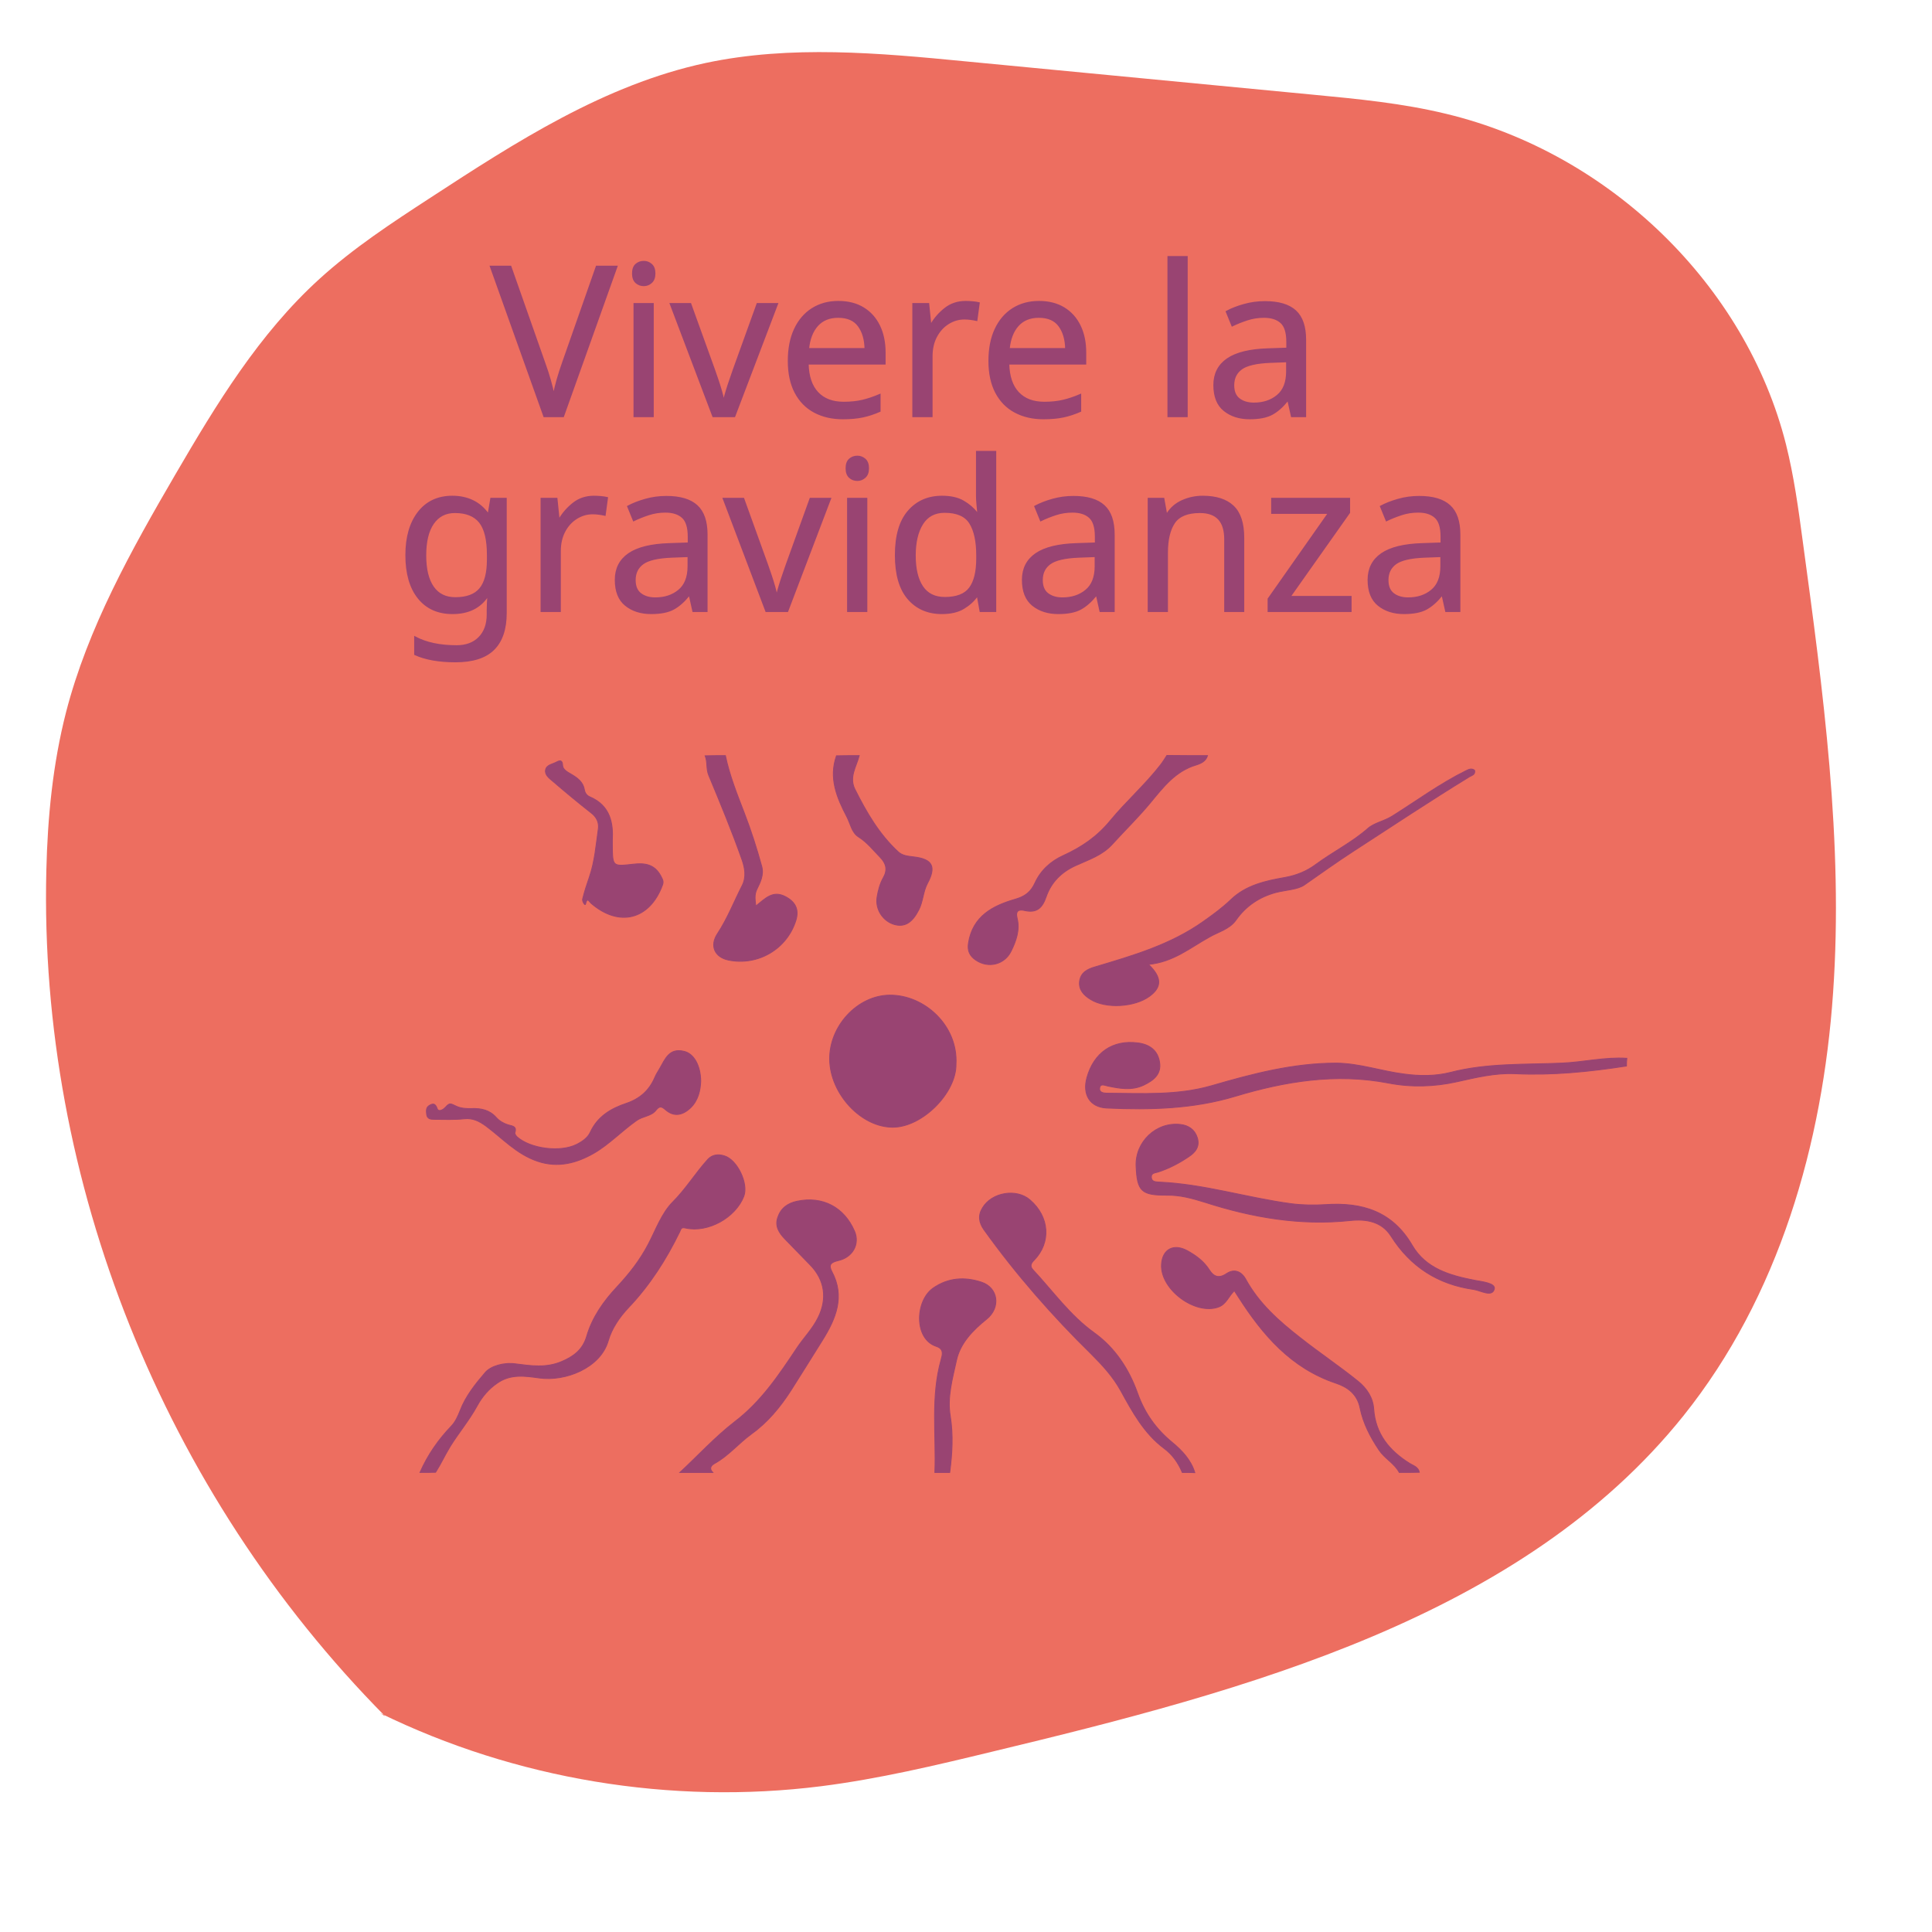
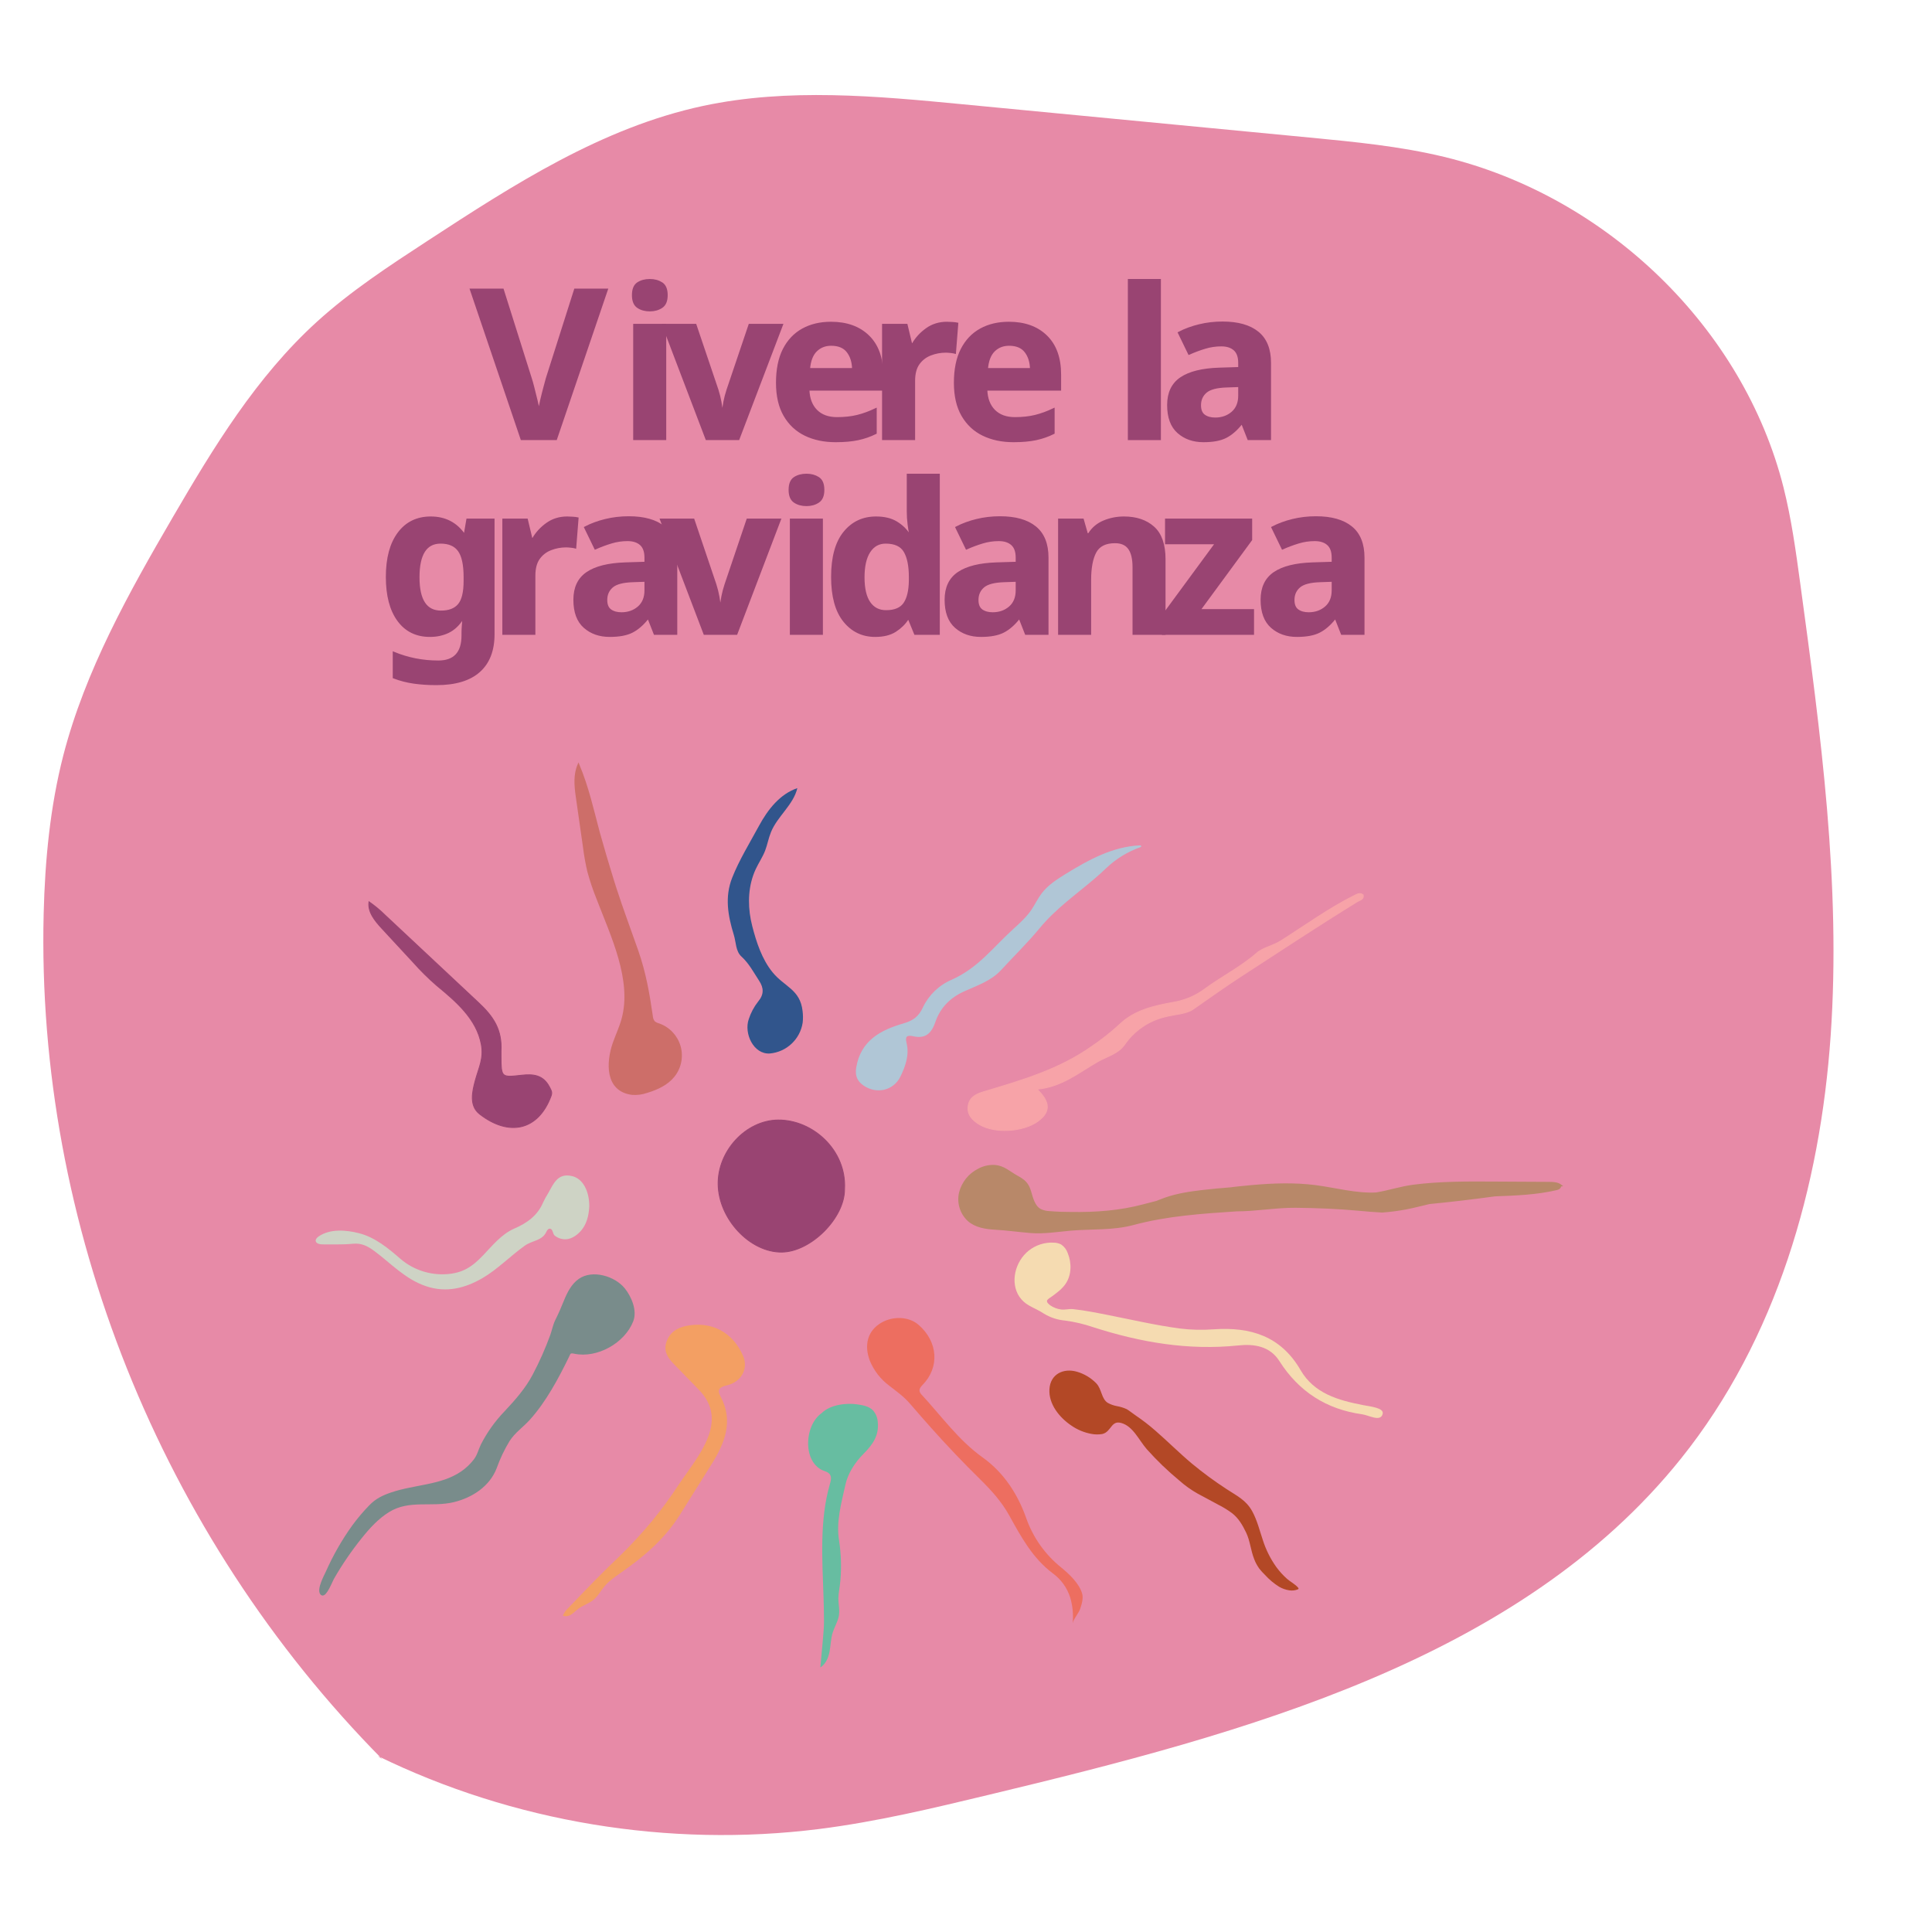
- <svg xmlns="http://www.w3.org/2000/svg" version="1.1" id="Layer_1" x="0px" y="0px" viewBox="0 0 1080 1080" style="enable-background:new 0 0 1080 1080;" xml:space="preserve">
-   <style type="text/css">
- 	.st0{fill:#E78AA7;}
- 	.st1{fill:#994472;stroke:#994472;stroke-miterlimit:10;}
- 	.st2{fill:#ED6E60;}
- 	.st3{font-family:'Timeless-Bold';}
- 	.st4{font-size:117.188px;}
- 	.st5{fill:#F39F63;}
- 	.st6{fill:#67BDA1;}
- 	.st7{fill:#994472;stroke:#994472;stroke-width:0.5;stroke-miterlimit:10;}
- 	.st8{fill:none;stroke:#994472;stroke-width:3;stroke-miterlimit:10;}
- 	.st9{fill:none;stroke:#994472;stroke-width:2;stroke-miterlimit:10;}
- </style>
-   <g id="XMLID_9_">
-     <path class="st2" d="M215.3,959.4C91.4,834.2,21.7,660.1,25.9,486.7c0.7-29.8,3.6-59.6,11-88.5c12.2-47.3,36.5-90.7,61.2-133.1   c22.8-39.1,46.7-78.5,80.5-109.2c18.9-17.2,40.4-31.3,61.9-45.3c48-31.3,97.5-63.3,154-75.4c47.5-10.1,96.8-5.6,145.2-0.9   c64.7,6.2,129.3,12.4,194,18.6c25.2,2.4,50.4,4.8,75,10.8c91.5,22.1,167.4,96.1,189.7,184.8c4.4,17.6,6.9,35.7,9.3,53.7   c11.4,83.9,22.9,168.4,17,252.8c-5.8,84.4-30.2,169.7-83.7,236.5c-90.3,112.6-244,153.5-386.8,187.8c-31.4,7.6-62.9,15.1-95.1,19.2   c-84,10.6-171.1-3.9-246.7-40.9" />
-   </g>
-   <text transform="matrix(1 0 0 1 274.354 232.7067)">
-     <tspan x="0" y="0" class="st1 st3 st4">Vivere la </tspan>
-     <tspan x="-53.7" y="108.9" class="st1 st3 st4">gravidanza </tspan>
+ <svg xmlns="http://www.w3.org/2000/svg" id="Layer_1" data-name="Layer 1" viewBox="0 0 1080 1080">
+   <defs>
+     <style>.cls-1{fill:#e78aa7;}.cls-2{font-size:117.19px;font-family:Timeless-Bold, Timeless;font-weight:700;}.cls-2,.cls-27{fill:#994472;stroke:#994472;}.cls-18,.cls-19,.cls-2,.cls-23,.cls-27,.cls-28{stroke-miterlimit:10;}.cls-3{letter-spacing:-0.03em;}.cls-4{letter-spacing:-0.02em;}.cls-5{letter-spacing:-0.06em;}.cls-6{letter-spacing:-0.02em;}.cls-7{letter-spacing:-0.04em;}.cls-8{letter-spacing:-0.02em;}.cls-9{letter-spacing:0em;}.cls-10{letter-spacing:-0.02em;}.cls-11{letter-spacing:-0.04em;}.cls-12{letter-spacing:-0.07em;}.cls-13{letter-spacing:-0.02em;}.cls-14{letter-spacing:-0.01em;}.cls-15{letter-spacing:-0.02em;}.cls-16{letter-spacing:-0.02em;}.cls-17{letter-spacing:-0.01em;}.cls-18{fill:#798c8b;stroke:#798c8b;}.cls-19{fill:#b88869;stroke:#b88869;}.cls-20{fill:#f39f63;}.cls-21{fill:#ed6e60;}.cls-22{fill:#b34826;stroke:#b34826;}.cls-22,.cls-24{stroke-linecap:round;stroke-linejoin:round;}.cls-23{fill:#cd6e69;stroke:#cd6e69;}.cls-24{fill:#b0c6d6;stroke:#b0c6d6;}.cls-25{fill:#67bda1;}.cls-26{fill:#31558c;}.cls-27,.cls-28{stroke-width:0.5px;}.cls-28{fill:#f7a3a8;stroke:#f7a3a8;}.cls-29{fill:#f5dbb1;}.cls-30{fill:#ced3c5;}</style>
+   </defs>
+   <path class="cls-1" d="M213.73,983.45C89.84,858.19,20.14,684.13,24.41,510.7c.74-29.77,3.57-59.63,11-88.51,12.23-47.26,36.47-90.67,61.2-133.09,22.81-39.12,46.73-78.49,80.54-109.23,18.88-17.16,40.44-31.26,61.9-45.27,48-31.34,97.47-63.32,154-75.4,47.48-10.14,96.82-5.55,145.21-.9l194,18.61c25.17,2.42,50.44,4.85,75,10.78C898.72,109.8,974.68,183.79,997,272.5c4.44,17.64,6.9,35.67,9.35,53.67,11.42,83.86,22.86,168.38,17,252.78s-30.17,169.7-83.74,236.49C849.38,928,695.62,969,552.81,1003.29c-31.42,7.55-62.94,15.12-95,19.15-84,10.55-171.09-3.88-246.66-40.86" />
+   <text class="cls-2" transform="translate(263.16 245.52)">
+     <tspan class="cls-3">V</tspan>
+     <tspan class="cls-4" x="82.16" y="0">i</tspan>
+     <tspan class="cls-5" x="107.37" y="0">v</tspan>
+     <tspan class="cls-6" x="165.84" y="0">e</tspan>
+     <tspan class="cls-7" x="221.28" y="0">r</tspan>
+     <tspan x="265.29" y="0">e </tspan>
+     <tspan class="cls-8" x="358.68" y="0">l</tspan>
+     <tspan class="cls-9" x="384.85" y="0">a </tspan>
+     <tspan class="cls-10" x="-52.25" y="108.85">g</tspan>
+     <tspan class="cls-11" x="9.01" y="108.85">r</tspan>
+     <tspan class="cls-12" x="52.94" y="108.85">a</tspan>
+     <tspan class="cls-13" x="106.24" y="108.85">v</tspan>
+     <tspan class="cls-14" x="169.74" y="108.85">i</tspan>
+     <tspan class="cls-15" x="196.65" y="108.85">d</tspan>
+     <tspan class="cls-16" x="260.46" y="108.85">a</tspan>
+     <tspan class="cls-17" x="319.68" y="108.85">n</tspan>
+     <tspan class="cls-13" x="383.68" y="108.85">z</tspan>
+     <tspan x="437.1" y="108.85">a </tspan>
  </text>
-   <g>
-     <path class="st7" d="M234.8,823.1c4.3-9.8,10.2-18.3,17.6-26c2.2-2.3,3.6-5.5,4.8-8.5c3.1-8.2,8.7-15.1,14.1-21.4   c3.1-3.6,10.4-5.7,16.8-4.8c8.6,1.1,17.1,2.4,25.7-1.2c6.9-2.9,12-6.7,14.2-14.3c3.1-10.5,9.3-19.4,16.8-27.4   c6.8-7.3,12.8-14.8,17.6-24c4.2-8,7.5-17.4,13.7-23.6c7.4-7.4,12.7-16.2,19.6-23.8c2.5-2.7,5.8-3,9.1-2c7.3,2.1,13.7,15.5,11,22.6   c-4.6,11.9-19.9,20.5-32.4,17.8c-2.6-0.6-2.6,0.2-3.5,2.2c-7.5,15.4-16.7,29.8-28.6,42.3c-5,5.3-9.3,11.6-11.3,18.5   c-4.4,15.3-24.1,22.8-38.4,20.8c-8.1-1.1-16.2-2.4-23.7,2.9c-4.8,3.3-8.4,7.6-11.1,12.5c-4.4,8.1-10.3,15.1-15.1,22.8   c-2.9,4.7-5.2,9.8-8.2,14.5C240.4,823.1,237.6,823.1,234.8,823.1z" />
-     <path class="st7" d="M909.2,595.9c-20.7,3.2-41.4,5.3-62.3,4.3c-11.1-0.5-21.7,2.1-32.5,4.5c-12.5,2.8-25.6,3.2-38.4,0.7   c-29.2-5.6-57.5-1-85.4,7.4c-23.5,7.1-47.6,7.7-71.8,6.6c-9.6-0.4-13.8-7.6-11.2-17c3.9-14,14.4-21.2,28.4-19.4   c6.5,0.8,11.2,4.1,12.2,10.8c1.1,6.8-3.5,10.2-8.9,12.8c-6.6,3.1-13.3,1.9-20,0.5c-1.6-0.3-4.2-1.7-4.6,1.1c-0.4,2.4,2,2.9,4,2.9   c19.7,0.1,39.4,1.4,58.7-4.2c22.7-6.6,45.5-12.6,69.5-12.6c13,0.1,25.3,4.5,38,6.1c8.8,1.2,17.6,1.2,25.9-0.9   c20.5-5.3,41.4-4.3,62.1-5.2c12.2-0.5,24.2-3.5,36.5-2.7C909.2,593.1,909.2,594.5,909.2,595.9z" />
-     <path class="st7" d="M380.1,823.1c10.2-9.5,19.7-19.9,30.7-28.4c14.8-11.3,24.7-26.2,34.7-41.2c3.8-5.7,8.6-10.5,11.7-16.7   c5.4-10.6,4-21.3-4.4-29.8c-4.7-4.8-9.4-9.7-14.1-14.5c-3.3-3.4-5.6-7.2-3.9-12c1.7-5.1,5.5-7.9,10.8-9c14.2-3,26.3,3.3,32.1,16.8   c3,7-0.9,14.6-9.3,16.4c-4.2,1-5.3,2.5-3.4,6.1c7.5,14,2.2,26.4-5.2,38.3c-5.8,9.3-11.6,18.6-17.5,27.9   c-6.2,9.7-13.3,18.2-22.5,24.8c-7,5.1-12.5,11.9-20.2,16.2c-1.9,1-3.5,2.7-1.2,5.1C392.3,823.1,386.2,823.1,380.1,823.1z" />
-     <path class="st7" d="M660.9,823.1c-2.2-5.3-5.5-10-10.1-13.4c-11.3-8.4-17.8-20.5-24.3-32.3c-4.3-7.8-10.1-14.1-16.2-20.2   c-22-21.6-42.2-44.6-60.2-69.7c-2.9-4.1-3.5-8.1-0.8-12.4c5.2-8.6,19-10.9,26.5-4.3c10.9,9.4,11.9,23.8,2.2,33.7   c-1.9,1.9-2.3,3.5-0.5,5.4c11.1,11.9,20.6,25.4,34.1,35.1c11.7,8.4,19.5,20.3,24.3,33.8c4,11.2,10.3,20.1,19.6,27.7   c5.2,4.3,10.3,9.7,12.4,16.7C665.6,823.1,663.2,823.1,660.9,823.1z" />
-     <path class="st7" d="M782.2,823.1c-2.7-5.1-8.1-7.7-11.3-12.5c-4.9-7.3-8.9-15-10.6-23.5c-1.6-8-7.2-11.8-13.5-13.9   c-25.1-8.4-41-27-54.6-48.3c-0.6-1-1.3-1.9-2.2-3.4c-3.2,3.1-4.5,7.5-8.8,9.1c-13,4.8-32.7-9.8-31.9-23.8   c0.5-8.6,6.9-11.7,14.3-7.7c5.1,2.8,9.4,6,12.5,10.9c2.3,3.6,5.2,4.9,9.5,2c4.3-2.9,8.3-1.3,10.7,3c7.5,13.7,18.6,23.5,30.8,33   c10.5,8.3,21.6,15.7,32,24.1c5,4,8.4,9.3,8.8,15.5c1,14,8.7,23.3,20,30.4c2.1,1.3,4.9,2,5.5,5C789.7,823.1,785.9,823.1,782.2,823.1   z" />
-     <path class="st7" d="M405.5,422.4c2.3,11,6.5,21.5,10.5,31.9c3.8,9.8,7,19.8,9.8,30c1.3,4.8-0.8,8.9-2.7,12.8   c-1.5,3.1-1,5.7-0.6,9.4c5.2-4.1,9.4-9,16.5-5.3c5.6,2.9,7.8,7.2,5.9,13.3c-5,16-21.1,25.5-37.6,22.2c-7.8-1.6-10.7-8-6.2-14.8   c5.6-8.5,9.2-17.9,13.8-26.9c2.5-4.9,1.4-10.1-0.1-14.4c-5.6-15.9-12.1-31.6-18.6-47.2c-1.5-3.6-0.6-7.4-2-10.9   C398,422.4,401.7,422.4,405.5,422.4z" />
-     <path class="st7" d="M675,422.4c-0.9,3.1-3.7,4.4-6.3,5.2c-11.6,3.4-18.5,12.5-25.6,21.1c-6.8,8.2-14.3,15.5-21.4,23.3   c-5.6,6.2-13.3,8.6-20.5,11.9c-7.9,3.6-13.6,9.3-16.4,17.4c-2.1,6.1-5.1,9.2-11.9,7.7c-3.4-0.8-5.4,0-4.3,4.4   c1.6,6.5-0.6,12.6-3.4,18.3c-3.7,7.6-12.8,9.7-19.7,5c-3.5-2.4-4.8-5.3-4.1-9.6c2.4-15,13.6-20.8,26.1-24.4c5.5-1.6,8.7-4,11.1-9.2   c3.2-7,8.8-12.1,15.9-15.3c10.1-4.6,18.8-10.5,26.1-19.4c8.9-10.8,19.6-20.2,28.2-31.3c1.3-1.7,2.4-3.5,3.5-5.2   C659.9,422.4,667.4,422.4,675,422.4z" />
-     <path class="st7" d="M522.6,823.1c0.8-21-2.4-42.3,3.5-63.1c0.7-2.6,1.8-5.9-2.7-7.4c-12.6-4.1-11.8-25.5-1.8-32.5   c8.4-5.9,17.7-6.4,26.9-3.4c9.5,3,11.1,14.2,3,20.7c-7.7,6.2-14.7,13.4-16.8,22.9c-2.2,10.2-5.3,20.6-3.5,31.3   c1.7,10.5,1.1,21-0.3,31.5C528.2,823.1,525.4,823.1,522.6,823.1z" />
-     <path class="st7" d="M480.3,422.4c-1.6,6.2-5.8,12-2.4,18.8c6.4,12.8,13.5,25.1,24.2,35c2.4,2.2,5.4,2.4,8.5,2.8   c10.9,1.2,12.8,5.6,7.8,14.9c-2.4,4.5-2.4,10-4.8,14.7c-3.6,7.1-7.8,9.8-13.6,8.2c-6.3-1.8-10.8-8.3-9.7-15.3   c0.6-3.7,1.6-7.5,3.4-10.7c2.6-4.5,1.7-8.1-1.6-11.5c-3.9-4-7.3-8.4-12.2-11.5c-3.8-2.4-4.5-7.4-6.5-11.2   c-5.6-10.7-10.2-21.7-5.8-34.1C471.8,422.4,476,422.4,480.3,422.4z" />
-     <path class="st7" d="M534.4,594.9c0.2,16-18.7,35-35,35.2c-17.7,0.3-35.3-18.4-35.6-37.8c-0.3-18.7,15.5-35.8,33.5-36   C516.7,556.1,535.6,573.3,534.4,594.9z" />
-     <path class="st7" d="M642,539.1c7.7,7.4,7.4,12.8,0.6,17.8c-8.3,6.1-24.4,7.1-32.9,1.8c-3.8-2.3-6.8-5.4-6.2-10.2   c0.7-4.8,4.2-6.7,8.7-8c21.1-6.3,42.2-12.4,60.5-25.4c5.4-3.8,10.6-7.6,15.4-12.2c8.4-8.1,19.4-10.5,30.3-12.4   c6.5-1.2,12.1-3.5,17.2-7.3c9.5-7,20.2-12.3,29.2-20.2c3.4-3,9.1-4,13.5-6.8c13.7-8.6,26.7-18.2,41.3-25.4c1.4-0.7,3-1.5,4.7-0.2   c0.6,2.6-1.9,2.9-3.2,3.8c-21.7,13.3-42.9,27.4-64.2,41.2c-9.3,6-18.6,12.7-27.8,19.1c-3.7,2.6-10.5,2.8-15.9,4.2   c-9.2,2.5-16.7,7.5-22.2,15.3c-3.7,5.3-10,6.7-15.1,9.7C665.4,529.7,655.9,537.8,642,539.1z" />
-     <path class="st7" d="M635.1,652.1c-0.7-13.7,11.2-25.1,24.8-23.5c4.5,0.5,8,2.9,9.4,7.4c1.5,4.9-1,8.1-4.8,10.6   c-5.3,3.6-10.9,6.5-16.9,8.5c-1.7,0.6-4.2,0.4-4,3.1c0.2,2.5,2.5,2.5,4.3,2.6c25.2,1.1,49.2,8.8,74,12.1c6.2,0.8,12.7,0.9,19,0.5   c20.5-1.4,37.4,3.7,48.5,22.7c7.6,13.1,21.1,16.9,34.9,19.6c4.3,0.8,11.9,1.6,11,4.9c-1.2,4.7-7.6,0.8-11.5,0.2   c-19.9-2.8-35.3-12.6-46.2-29.8c-5.2-8.2-13.9-9.7-23-8.7c-27.8,2.9-54.6-1.7-81-10.2c-7-2.2-13.9-4.1-21.3-4   C638.1,668.2,635.7,665.9,635.1,652.1z" />
-     <path class="st7" d="M391.7,604.4c-0.2,4.8-1.2,10.6-5.8,15c-4.3,4-9.1,5.1-13.8,1c-2.4-2.1-3.5-2.2-5.5,0.3   c-2.6,3.3-7.3,3.2-10.8,5.7c-8.2,5.8-15.4,13.4-23.9,18.3c-9.3,5.3-19.8,8.4-31.5,4.4c-11.7-4-19.5-12.8-28.8-19.7   c-3.9-2.8-7.3-4.5-12.1-4c-5.6,0.6-11.3,0.3-16.9,0.3c-2,0-3.8-0.3-4.1-2.8c-0.2-1.9-0.4-3.9,1.6-5c2.1-1.2,3.3-1,4.3,1.9   c0.7,1.9,3.1,0.8,4.6-0.8c2.5-2.7,2.6-2.2,6.3-0.5c2.4,1.1,5.5,1.3,8.3,1.2c5.4-0.2,10.1,0.8,13.9,5.1c1.7,1.9,4,3.2,6.5,4   c1.9,0.6,5.2,0.6,3.8,4.4c-0.2,0.5,0.6,1.7,1.2,2.3c7.5,6.7,24.2,8.8,33.2,4.3c3.3-1.6,6.4-3.8,7.8-6.9   c4.1-8.9,11.7-13.3,20.1-16.1c7.7-2.6,12.9-7.3,16-14.6c0.7-1.7,1.8-3.3,2.7-4.9c3-5.2,5.3-11.6,13.5-9.6   C387.8,588.9,391.6,595.5,391.7,604.4z" />
-     <path class="st7" d="M342.3,469.7c0,2.2,0,2.4,0,2.7c0.1,12.1,0.1,12,11.7,10.7c6.1-0.7,11.8-0.2,15.4,6.6c1,2,1.7,2.9,0.9,5.1   c-7.1,19.3-24.2,23.7-39.9,10.1c-1-0.9-2.2-3.7-3.1,0.5c-0.3,1.1-1.9-1.7-1.6-2.8c1-4.1,2.3-8.1,3.7-12.1   c3.1-8.9,3.8-18.2,5.1-27.4c0.4-3.2-0.9-6.3-3.9-8.6c-7.4-5.8-14.6-11.8-21.7-17.9c-1.9-1.6-4.5-3.5-3.9-6.3   c0.6-2.8,3.9-3.1,6.1-4.3c1.7-0.9,3.3-1.4,3.4,1.9c0.1,2.3,2.7,3.7,4.8,4.9c3.6,2.1,6.7,4.4,7.4,8.8c0.3,1.7,1.3,3.1,2.9,3.8   C341.4,450.4,342.8,460.5,342.3,469.7z" />
-   </g>
+   <path class="cls-18" d="M180,891.36a1.4,1.4,0,0,1-.52-.42c-2-2.52,2.16-10.06,3.22-12.4A143.9,143.9,0,0,1,197.34,853a104.41,104.41,0,0,1,9.47-11.2c3.6-3.68,7.23-5.43,12.13-7.08,12.95-4.39,27.75-4,39.06-11.71a31.84,31.84,0,0,0,7.19-6.76c2.15-2.77,2.6-5.53,4.09-8.58a77,77,0,0,1,13.25-18.52c5.78-6.16,11.73-12.93,15.67-20.46a176.7,176.7,0,0,0,9.89-22.3c1-2.83,1.49-5.72,2.82-8.37,1.76-3.52,3.28-7,4.75-10.69,1.83-4.54,4.14-9.16,8.15-12,7.4-5.22,19.76-1.49,25.13,5.27,3.59,4.51,6.81,12,4.59,17.8-4.6,11.95-19.88,20.53-32.45,17.84-2.64-.57-2.56.2-3.52,2.19-5.82,11.95-12.75,24.89-21.68,34.83-3.8,4.23-8.29,7.12-11.48,12.08a82.44,82.44,0,0,0-7.22,15.21c-3.84,10-13.43,16.2-23.58,18.67-12.4,3-24.78-1.53-36.33,5.59-6.06,3.73-10.94,9.08-15.39,14.63a177.44,177.44,0,0,0-15.7,23C185.23,884.19,182.14,892.27,180,891.36Z" />
+   <path class="cls-19" d="M768.73,667.7l.89-.62c-11.58.65-23-2.66-34.49-4.12-11.7-1.48-23.56-1.05-35.31,0a348.14,348.14,0,0,0-60.53,10.72C626,677.24,612.71,678.17,599,678c-4.09,0-8.18-.14-12.26-.48a12.63,12.63,0,0,1-5.24-1.26c-3.51-2-4.49-6.47-5.64-10.34-1.41-4.72-3.63-6.22-7.58-8.43-4.15-2.32-7.14-5.4-12.21-5.78a17.19,17.19,0,0,0-9.18,2.12,20,20,0,0,0-10.27,12.83,16.13,16.13,0,0,0,4.64,15.47c4,3.57,9.55,4.47,14.75,4.77,6.72.39,13.38,1.32,20,1.87,7.45.62,15.11-.66,22.52-1.32,11.63-1,23.62-.08,34.93-3.13,18.77-5.07,38.33-6.38,57.73-7.66,11.05,0,22.08-2.1,33.12-2,11.8.12,23.6.57,35.35,1.67,4.33.4,8.67.79,13,1A123.3,123.3,0,0,0,786,675.58c4.38-.84,8.7-2,13-3,12.24-1.18,24.48-2.65,36.68-4.31,11.55-.44,23.11-.83,34.34-3.46.87-.21,1.9-.58,2.1-1.46a.67.67,0,0,0-.11-.5l.63-.1c-1.81-1.48-4.34-1.56-6.68-1.58L835.09,661c-15-.09-30.16-.17-45.1,1.77-7,.92-13.58,3.14-20.42,4.27-4.78.79-9.59.27-14.33.83a61.39,61.39,0,0,1-14.15.51,163.78,163.78,0,0,1-17.76-2.87c-3.09-.68-6.17-1.45-9.3-1.84a70,70,0,0,0-10.84-.25q-15.3.5-30.52,2.25c-7.23.83-14.49,1.88-21.34,4.3-4.34,1.53-8.53,3.65-13.05,4.62-3.93.84-8.1,1.26-12.13,1.92l-.12,0" />
+   <path class="cls-20" d="M320.53,895.92c8.43-8.81,16.9-17.59,25.77-25.95a250.84,250.84,0,0,0,18.3-19.84,226.15,226.15,0,0,0,15-20.53c10.56-15.62,28.37-35.09,11-52.79-4.73-4.83-9.4-9.73-14.14-14.55-3.33-3.38-5.56-7.18-3.95-12,1.71-5.12,5.55-7.88,10.81-9,14.17-3,26.32,3.29,32.11,16.77,3,7-.92,14.55-9.3,16.44-4.24,1-5.3,2.52-3.36,6.14,7.54,14,2.21,26.42-5.24,38.29-5.83,9.29-11.63,18.62-17.49,27.9-8.72,13.82-20.1,23.37-33.35,32.63-3.21,2.24-6.47,4.52-8.95,7.55-2,2.39-3.44,5.23-5.82,7.22-2.57,2.16-6,3.11-8.66,5.13-1.34,1-2.48,2.24-3.88,3.14a5.24,5.24,0,0,1-4.74.74,11.33,11.33,0,0,1,2.95-4.26Z" />
+   <path class="cls-21" d="M598.24,893a26.54,26.54,0,0,0-9.71-13.49c-11.3-8.44-17.8-20.5-24.33-32.31-4.32-7.83-10.08-14.13-16.23-20.19q-14.12-13.89-27.31-28.66c-4-4.5-8-9.05-11.9-13.6-3.49-4.09-7.5-6.87-11.71-10.17a33.09,33.09,0,0,1-10.77-13.83c-3.28-8.54-1.57-16.82,6.5-21.42,6.26-3.58,15.07-3.61,20.69,1.25,10.89,9.43,11.92,23.77,2.2,33.66-1.91,1.93-2.29,3.46-.52,5.36,11.11,11.95,20.56,25.4,34.13,35.1,11.74,8.39,19.51,20.26,24.33,33.79a61.49,61.49,0,0,0,19.59,27.73c4.45,3.65,10,8.79,11.71,14.53.79,2.72-.21,6-1.12,8.7-.78,2.32-4,6-4.18,8.14A37.71,37.71,0,0,0,598.24,893Z" />
+   <path class="cls-22" d="M720.8,888.51a15.67,15.67,0,0,1-5.47-1.91,37.55,37.55,0,0,1-7.87-6.6,33.23,33.23,0,0,1-3.18-3.53,22.83,22.83,0,0,1-2.68-5c-2-5-2.23-10.11-4.57-15-2-4.17-4.31-8.14-8-11a53.12,53.12,0,0,0-7.8-4.79c-3.8-2-7.57-4.13-11.39-6.12a58.12,58.12,0,0,1-10.27-7.32,165.28,165.28,0,0,1-18.09-17.41c-4.4-5-7.7-13-14.61-14.87-6.18-1.67-6,5.21-10.89,6.19a16.48,16.48,0,0,1-5.69-.07A28.19,28.19,0,0,1,599,796.37c-6.37-4.33-12.38-11.68-11.86-19.82.5-8,7.38-11.37,14.74-9.27a24.24,24.24,0,0,1,10.53,6.29c3.11,3.16,2.72,8.7,6.63,11.1a17.6,17.6,0,0,0,5.21,1.85,21.94,21.94,0,0,1,5.38,1.66c1.5.9,3.47,2.51,5.12,3.61a110.19,110.19,0,0,1,10.74,8.3c6.92,6,13.36,12.48,20.36,18.36a209.79,209.79,0,0,0,19.54,14.38c5.61,3.71,10.77,6,14.19,12.25,2.73,5,4,10.42,5.8,15.74a54.79,54.79,0,0,0,7.77,15.58,43,43,0,0,0,5.88,6.47c1.93,1.74,4.8,3.14,6.35,5.1A8.27,8.27,0,0,1,720.8,888.51Z" />
+   <path class="cls-23" d="M342.76,492.37l1.44,4.51c3.76,11.66,8.1,23.11,12.13,34.68,4.25,12.22,6.26,23.65,8.1,36.42a5.66,5.66,0,0,0,1.2,3.25,6.68,6.68,0,0,0,2.7,1.35,18.49,18.49,0,0,1,8.29,29c-3.69,4.61-9.35,7.18-15,8.87a20.11,20.11,0,0,1-8.33,1.09c-14.86-1.95-13.88-18-10.28-28.35,1.55-4.46,3.61-8.75,4.88-13.3,6.15-22-6.18-47.13-13.86-67.3A136.4,136.4,0,0,1,328.78,487a133,133,0,0,1-2.39-13.46L322.3,444.9c-.82-5.8-1.31-11.92,1.07-17.43,5.33,12.79,7.95,24.86,11.5,38.18C337.38,474.59,340,483.51,342.76,492.37Z" />
+   <path class="cls-24" d="M611.51,490.84c-10.53,9-21.6,16.68-30.7,27.68-6.75,8.17-14.31,15.52-21.45,23.3-5.64,6.15-13.31,8.6-20.51,11.87-8,3.6-13.63,9.3-16.42,17.39-2.09,6.07-5.12,9.23-11.86,7.7-3.4-.77-5.38,0-4.28,4.39,1.61,6.49-.6,12.64-3.36,18.35-3.69,7.64-12.78,9.68-19.75,5-3.52-2.37-4.77-5.26-4.07-9.58,2.43-15,13.57-20.76,26.14-24.38,5.5-1.59,8.74-4.05,11.1-9.18a31,31,0,0,1,15.95-15.29c15-6.76,23-18,34.64-28.55,3.6-3.27,7.24-6.58,10-10.6,2-3,3.55-6.32,5.73-9.21,3.43-4.52,8.32-7.68,13.15-10.67,12.79-7.9,26.6-15.47,41.63-16a54.1,54.1,0,0,0-19.54,12Q614.75,488.09,611.51,490.84Z" />
+   <path class="cls-25" d="M460.36,892.88c-.68-21.07-2.27-43,3.5-63.08.74-2.61,1.81-5.91-2.72-7.38-12.62-4.09-11.84-25.5-1.76-32.54,4.67-4.66,13.76-5.75,19.88-4.83,3.13.48,6.49,1.06,8.71,3.32a10.75,10.75,0,0,1,2.7,6.46c.86,7.59-2.92,12.84-7.95,17.87-4.66,4.66-8.73,10.82-10.15,17.35-2.22,10.16-5.28,20.57-3.51,31.28a92.5,92.5,0,0,1,.72,22.18c-.24,3.29-1.07,6.7-1.13,9.94,0,3.67,1,7,.09,10.67-.74,3-2.37,5.61-3.26,8.51-1.05,3.4-1.08,7-1.73,10.5s-2.14,7.1-5.17,9L460,916.5c.3-3.41.61-6.83.62-10.26C460.62,901.84,460.51,897.38,460.36,892.88Z" />
+   <path class="cls-26" d="M421,489.44c-3.12,9-2.88,19-.49,28.25,2.31,9,5.41,18.49,11.32,25.78,6.7,8.26,15.47,9.56,16.82,21.74a27.54,27.54,0,0,1,.05,6.48,20.43,20.43,0,0,1-18.34,17.22c-9.18.59-14.56-11.25-11.81-19.17a31.76,31.76,0,0,1,5.27-9.88c3.35-4,3.13-7.64.57-11.55-3.07-4.68-5.61-9.64-9.89-13.57-3.33-3-3-8.08-4.32-12.23-3.28-10.69-5.11-21.12-.9-31.82,3.86-9.82,10-19.81,15.08-29.19,4.88-9,11.68-17.66,21.36-20.93-2.21,9.36-11.11,15.69-14.74,24.59-1.37,3.35-2,7-3.27,10.36-1.38,3.54-3.54,6.72-5.17,10.15A37.25,37.25,0,0,0,421,489.44Z" />
+   <path class="cls-27" d="M472.09,664.71c.16,16-18.7,35-35,35.21-17.73.25-35.3-18.38-35.64-37.81-.33-18.68,15.49-35.8,33.46-36C454.42,625.93,473.31,643.09,472.09,664.71Z" />
+   <path class="cls-28" d="M579.71,608.86c7.68,7.43,7.42,12.79.59,17.84-8.26,6.12-24.35,7.08-32.92,1.83-3.76-2.31-6.84-5.43-6.17-10.23s4.25-6.71,8.68-8c21.08-6.3,42.23-12.41,60.54-25.43a131,131,0,0,0,15.41-12.17c8.38-8.1,19.41-10.49,30.3-12.44a40.08,40.08,0,0,0,17.24-7.34c9.5-7,20.15-12.3,29.2-20.19,3.41-3,9.07-4,13.48-6.81,13.65-8.65,26.75-18.22,41.27-25.44,1.42-.71,3-1.55,4.67-.25.56,2.64-1.86,2.91-3.25,3.77-21.66,13.33-42.87,27.39-64.19,41.21-9.31,6-18.58,12.68-27.77,19.06-3.69,2.56-10.54,2.79-15.9,4.23a38.2,38.2,0,0,0-22.16,15.33c-3.69,5.3-10,6.71-15.14,9.66C603.15,599.48,593.61,607.57,579.71,608.86Z" />
+   <path class="cls-29" d="M569.79,724.8c-5.19-7.83-2.45-19.5,5.26-25.69a20.72,20.72,0,0,1,14-4.46,9.27,9.27,0,0,1,4.11,1,9.45,9.45,0,0,1,3.71,4.85c2.27,5.53,2.17,12.22-1.19,17.16-1.88,2.77-4.63,4.82-7.32,6.82-2.41,1.79-4.83,2.45-1.4,5.12a13.86,13.86,0,0,0,6.19,2.41c2.21.3,4.42-.44,6.7-.2,6.75.72,13.48,2.1,20.13,3.41,13.15,2.61,26.23,5.65,39.53,7.42a95.53,95.53,0,0,0,19,.45C699,741.7,715.94,746.8,727,765.86c7.6,13.14,21.13,16.92,34.92,19.59,4.34.84,11.86,1.57,11,4.93-1.22,4.67-7.55.77-11.52.21-19.9-2.78-35.3-12.61-46.22-29.75-5.24-8.23-13.85-9.69-23-8.73-27.77,2.9-54.62-1.7-81-10.18a82.06,82.06,0,0,0-15.83-3.73,27.29,27.29,0,0,1-11.83-3.89c-2.7-1.83-5.45-2.9-8.29-4.53A15.75,15.75,0,0,1,569.79,724.8Z" />
+   <path class="cls-30" d="M329.42,674.21c-.25,4.83-1.19,10.6-5.81,15-2.71,2.56-6.2,4.32-10,3.26a8.91,8.91,0,0,1-3.72-1.93c-.89-1-.8-3.24-2.25-3.67-.91-.26-1.73.64-2.11,1.51-2.3,5.27-7.9,4.94-12.1,7.92-8.22,5.85-15.37,13.36-23.89,18.27-9.25,5.33-19.82,8.39-31.52,4.38s-19.5-12.78-28.83-19.67c-3.85-2.85-7.26-4.51-12.11-4-5.59.55-11.26.28-16.9.34-3.54,0-5.2-2.26-2-4.48,6.38-4.37,15.43-3.59,22.54-1.76,9,2.31,16.43,8.47,23.42,14.58a36,36,0,0,0,25.43,8.31c9.11-.6,14.32-4.08,20.48-10.53,5.28-5.53,10.34-11.89,17.53-15s13-7.33,16.09-14.71a45.62,45.62,0,0,1,2.71-4.94c3-5.24,5.33-11.62,13.45-9.63C325.51,658.74,329.38,665.29,329.42,674.21Z" />
+   <path class="cls-27" d="M280.07,587.69v2.65c.1,12.12.08,12,11.7,10.7,6.14-.66,11.82-.25,15.36,6.57,1,2,1.73,2.87.91,5.09-7.15,19.32-23.52,22.8-39.9,10.08-6-4.67-4.12-12.66-2.4-18.94,2-7.3,4.76-12.12,3.32-20-2.64-14.35-14.29-24.16-25-33a138.91,138.91,0,0,1-12.91-12.77L213.5,519c-3.89-4.2-8.05-9.24-7.23-14.89a68.6,68.6,0,0,1,9.11,7.58l14.75,13.81,37.3,34.92C276,568.4,280.72,575.73,280.07,587.69Z" />
</svg>
